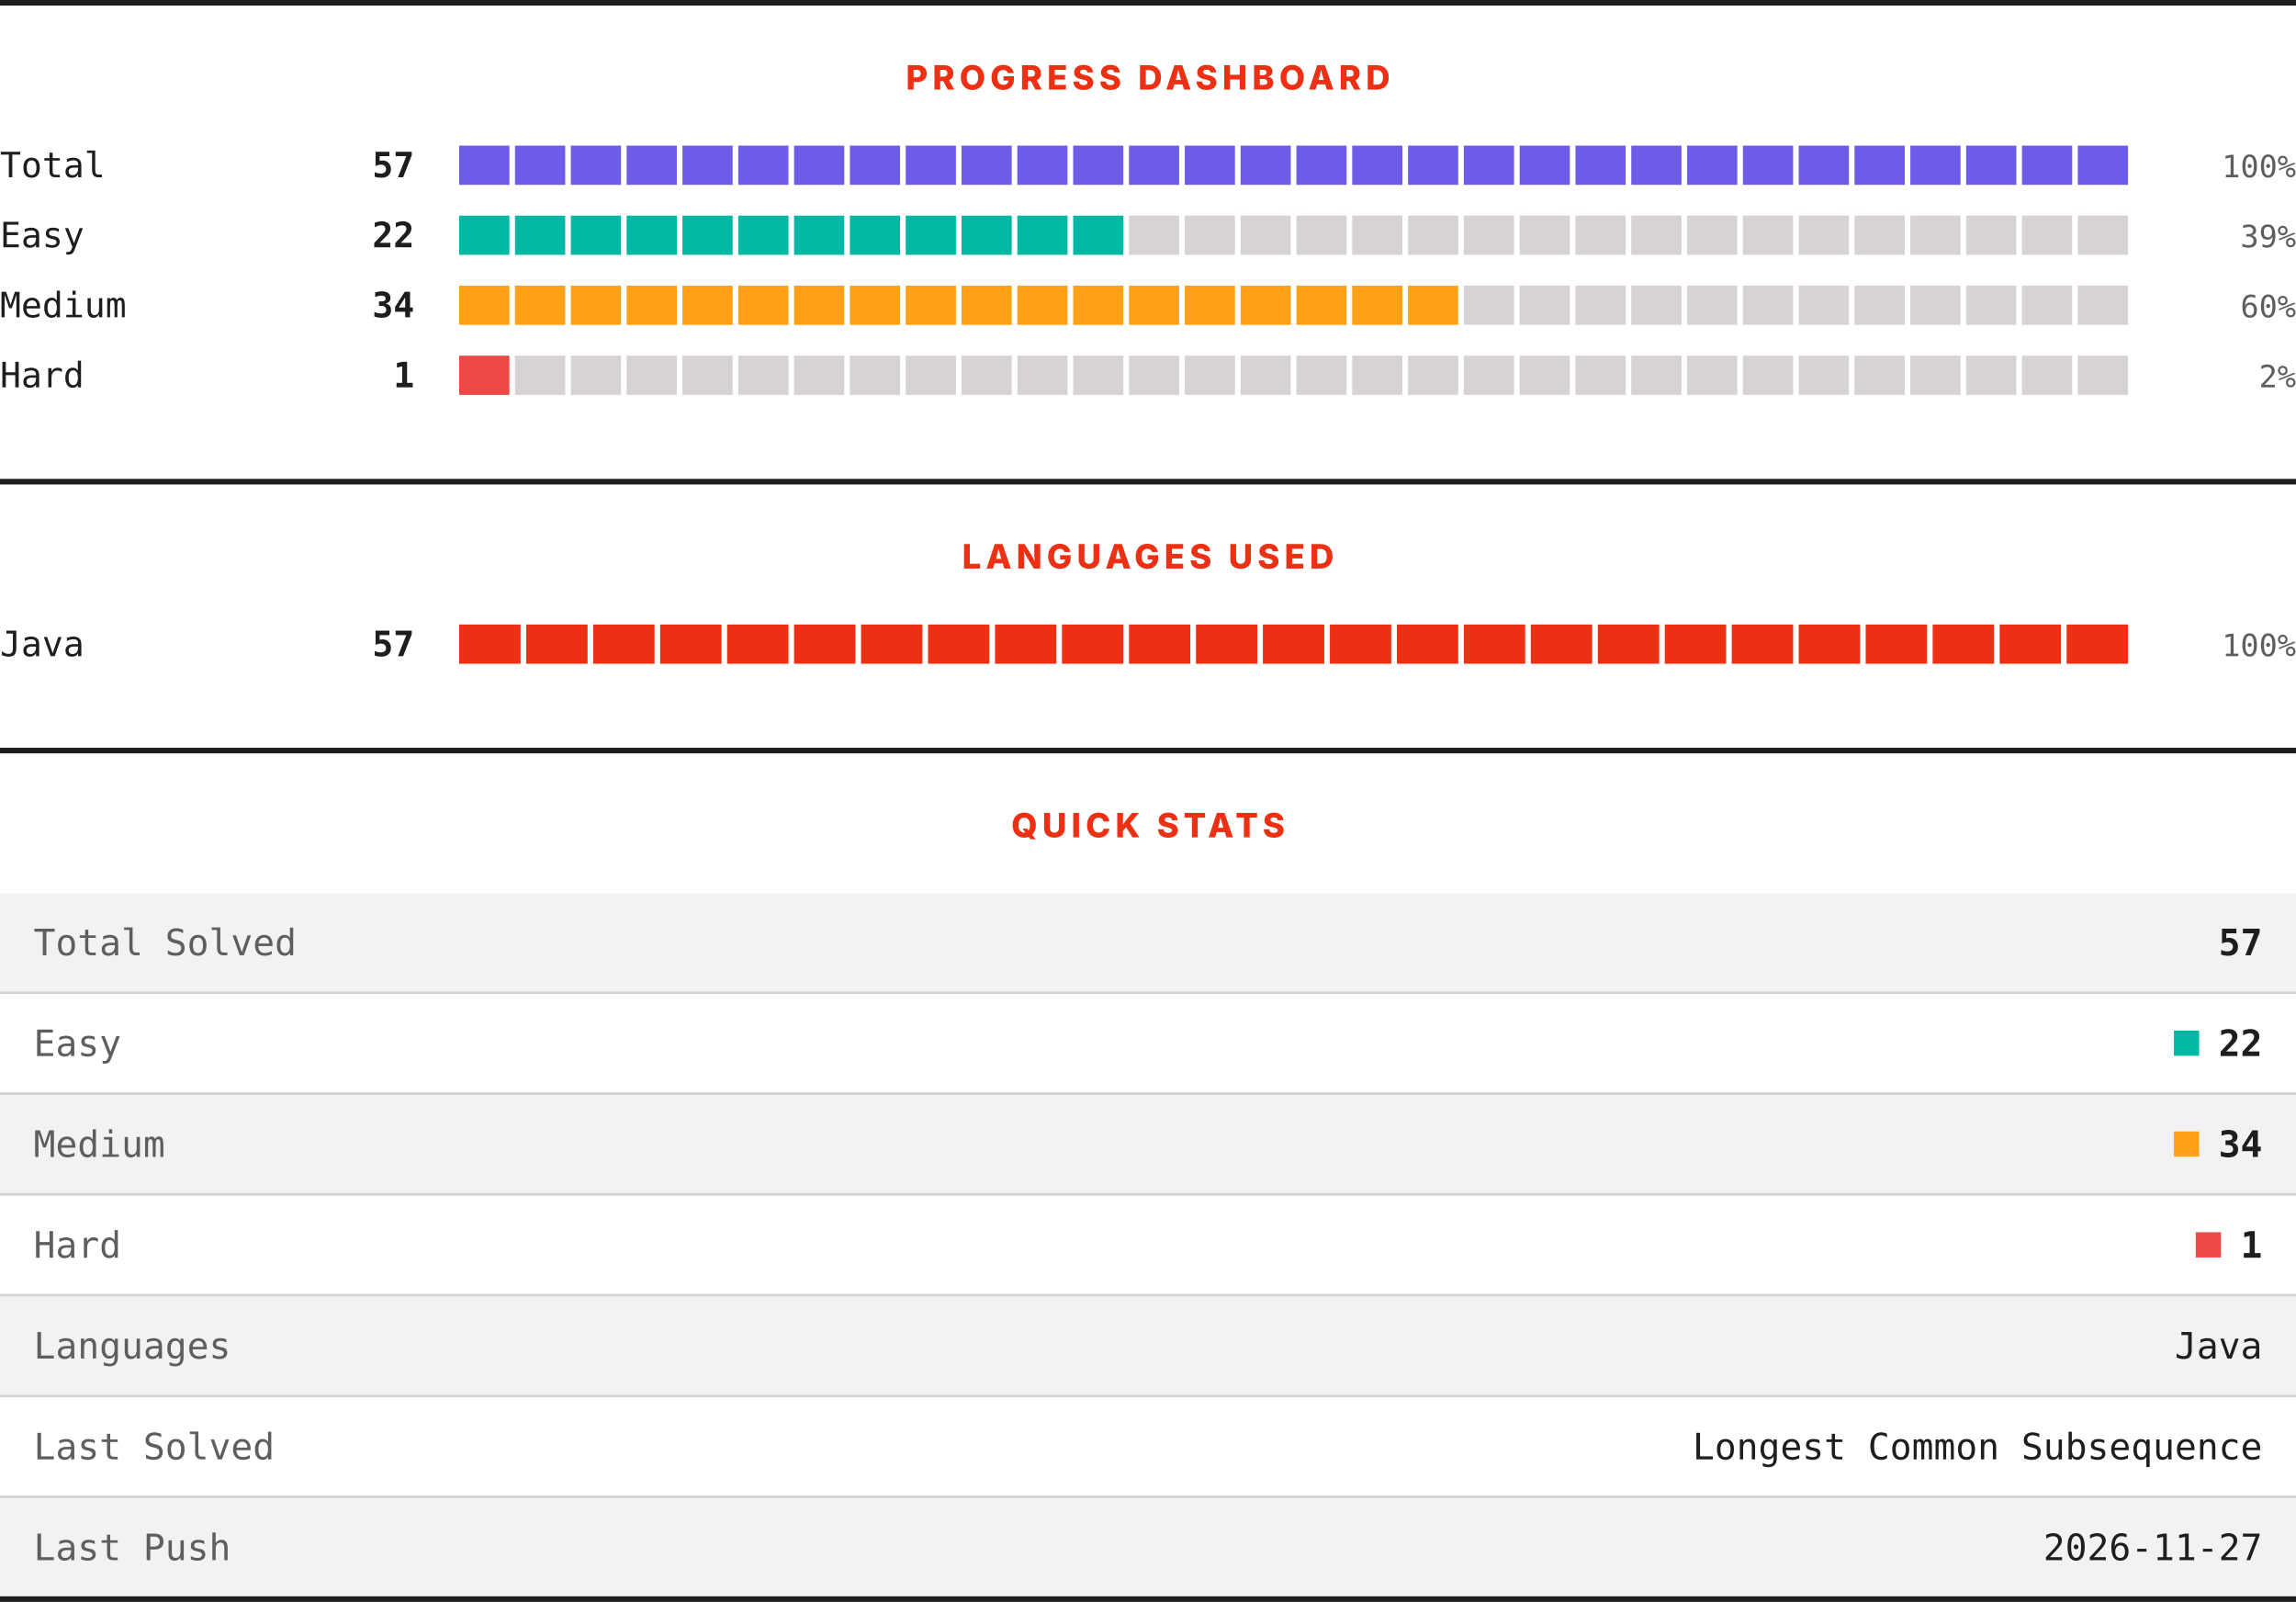
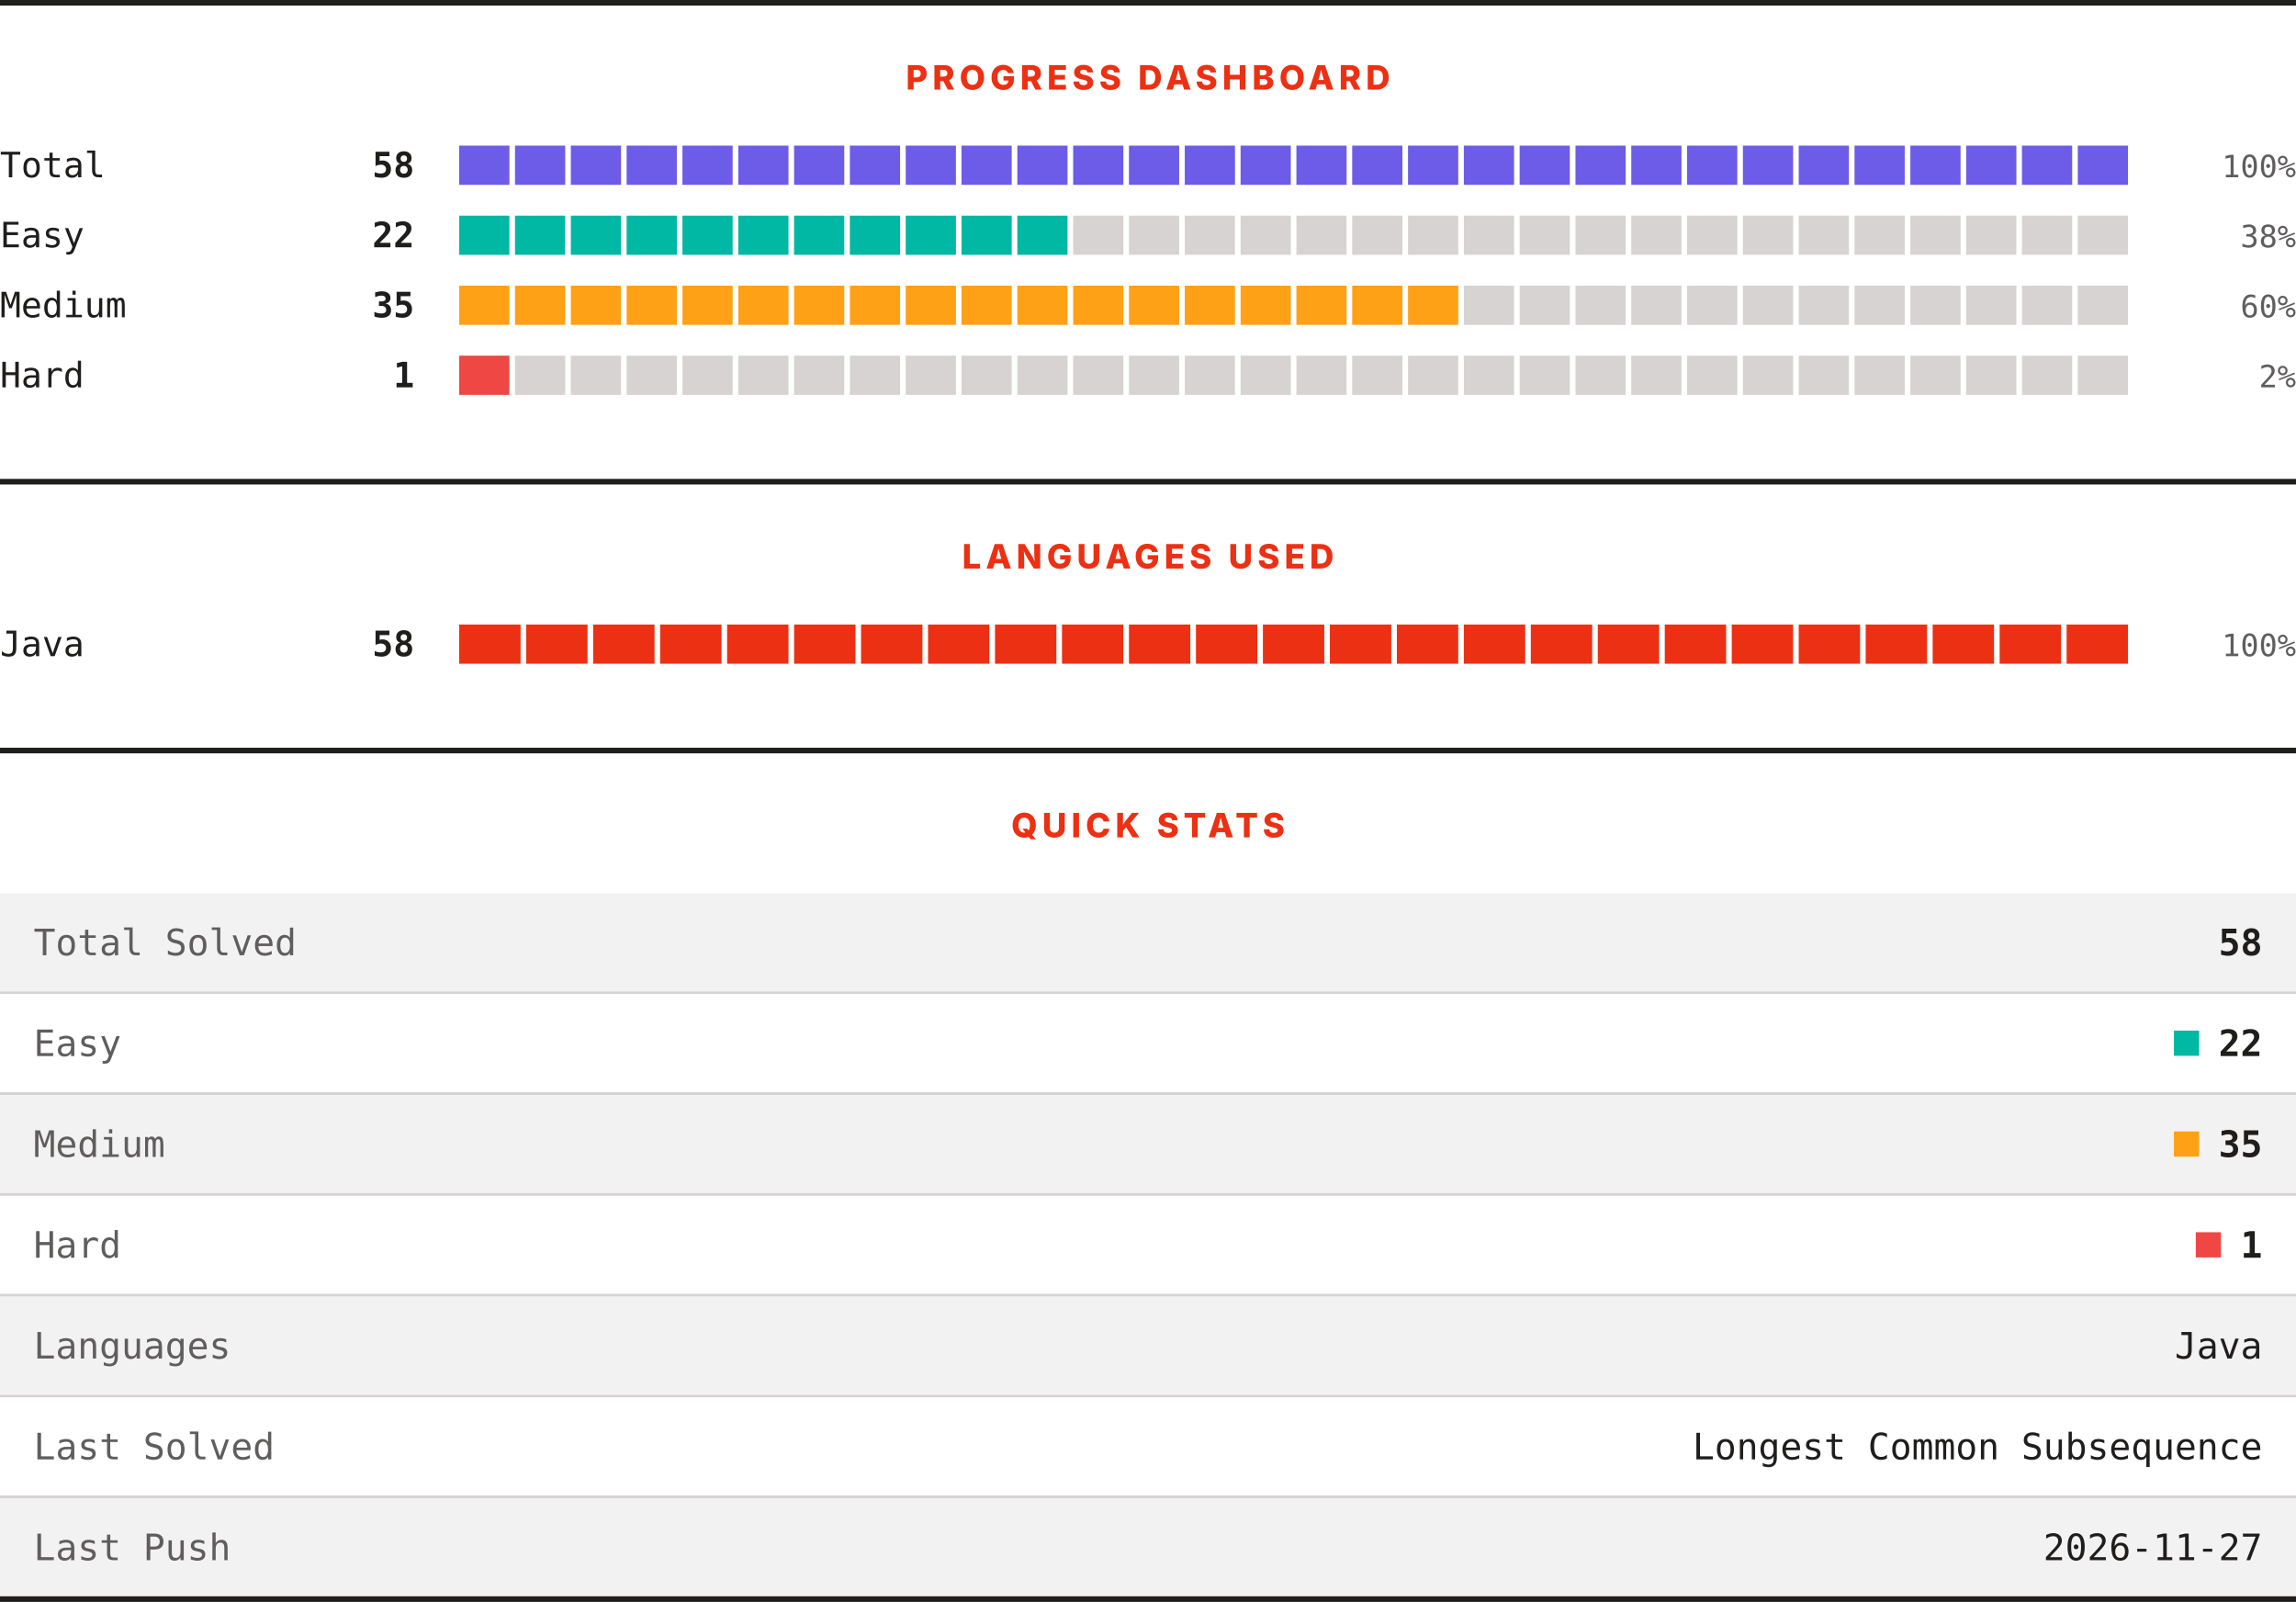
<svg xmlns="http://www.w3.org/2000/svg" width="820" height="572" viewBox="0 0 820 572" role="img" aria-label="LeetCode progress, languages and quick stats">
  <rect width="820" height="572" fill="#ffffff" />
  <rect x="0" y="0" width="820" height="2" fill="#201e1d" />
  <text x="410" y="32" text-anchor="middle" font-family="Archivo, system-ui, -apple-system, Segoe UI, sans-serif" font-size="12" font-weight="800" letter-spacing="1.68" fill="#ec3013">PROGRESS DASHBOARD</text>
  <text x="0" y="63.3" font-family="ui-monospace, SFMono-Regular, Menlo, Consolas, monospace" font-size="12.5" fill="#201e1d">Total</text>
-   <text x="148" y="63.3" text-anchor="end" font-family="ui-monospace, SFMono-Regular, Menlo, Consolas, monospace" font-size="12.5" font-weight="700" fill="#201e1d">57</text>
+   <text x="148" y="63.3" text-anchor="end" font-family="ui-monospace, SFMono-Regular, Menlo, Consolas, monospace" font-size="12.5" font-weight="700" fill="#201e1d">58</text>
  <rect x="164.00" y="52" width="17.93" height="14" fill="#6c5ce7" />
  <rect x="183.93" y="52" width="17.93" height="14" fill="#6c5ce7" />
  <rect x="203.87" y="52" width="17.93" height="14" fill="#6c5ce7" />
  <rect x="223.80" y="52" width="17.93" height="14" fill="#6c5ce7" />
  <rect x="243.73" y="52" width="17.93" height="14" fill="#6c5ce7" />
  <rect x="263.67" y="52" width="17.93" height="14" fill="#6c5ce7" />
  <rect x="283.60" y="52" width="17.93" height="14" fill="#6c5ce7" />
  <rect x="303.53" y="52" width="17.93" height="14" fill="#6c5ce7" />
  <rect x="323.47" y="52" width="17.93" height="14" fill="#6c5ce7" />
  <rect x="343.40" y="52" width="17.93" height="14" fill="#6c5ce7" />
  <rect x="363.33" y="52" width="17.93" height="14" fill="#6c5ce7" />
  <rect x="383.27" y="52" width="17.93" height="14" fill="#6c5ce7" />
  <rect x="403.20" y="52" width="17.93" height="14" fill="#6c5ce7" />
  <rect x="423.13" y="52" width="17.93" height="14" fill="#6c5ce7" />
  <rect x="443.07" y="52" width="17.93" height="14" fill="#6c5ce7" />
  <rect x="463.00" y="52" width="17.93" height="14" fill="#6c5ce7" />
  <rect x="482.93" y="52" width="17.93" height="14" fill="#6c5ce7" />
  <rect x="502.87" y="52" width="17.93" height="14" fill="#6c5ce7" />
  <rect x="522.80" y="52" width="17.93" height="14" fill="#6c5ce7" />
  <rect x="542.73" y="52" width="17.93" height="14" fill="#6c5ce7" />
  <rect x="562.67" y="52" width="17.93" height="14" fill="#6c5ce7" />
  <rect x="582.60" y="52" width="17.93" height="14" fill="#6c5ce7" />
  <rect x="602.53" y="52" width="17.93" height="14" fill="#6c5ce7" />
  <rect x="622.47" y="52" width="17.93" height="14" fill="#6c5ce7" />
  <rect x="642.40" y="52" width="17.93" height="14" fill="#6c5ce7" />
  <rect x="662.33" y="52" width="17.93" height="14" fill="#6c5ce7" />
  <rect x="682.27" y="52" width="17.93" height="14" fill="#6c5ce7" />
  <rect x="702.20" y="52" width="17.93" height="14" fill="#6c5ce7" />
  <rect x="722.13" y="52" width="17.93" height="14" fill="#6c5ce7" />
  <rect x="742.07" y="52" width="17.93" height="14" fill="#6c5ce7" />
  <text x="820" y="63.3" text-anchor="end" font-family="ui-monospace, SFMono-Regular, Menlo, Consolas, monospace" font-size="11" fill="#605d5d">100%</text>
  <text x="0" y="88.3" font-family="ui-monospace, SFMono-Regular, Menlo, Consolas, monospace" font-size="12.5" fill="#201e1d">Easy</text>
  <text x="148" y="88.3" text-anchor="end" font-family="ui-monospace, SFMono-Regular, Menlo, Consolas, monospace" font-size="12.5" font-weight="700" fill="#201e1d">22</text>
  <rect x="164.00" y="77" width="17.93" height="14" fill="#00b8a3" />
  <rect x="183.93" y="77" width="17.93" height="14" fill="#00b8a3" />
  <rect x="203.87" y="77" width="17.93" height="14" fill="#00b8a3" />
  <rect x="223.80" y="77" width="17.93" height="14" fill="#00b8a3" />
  <rect x="243.73" y="77" width="17.93" height="14" fill="#00b8a3" />
  <rect x="263.67" y="77" width="17.93" height="14" fill="#00b8a3" />
  <rect x="283.60" y="77" width="17.93" height="14" fill="#00b8a3" />
  <rect x="303.53" y="77" width="17.93" height="14" fill="#00b8a3" />
  <rect x="323.47" y="77" width="17.93" height="14" fill="#00b8a3" />
  <rect x="343.40" y="77" width="17.93" height="14" fill="#00b8a3" />
  <rect x="363.33" y="77" width="17.93" height="14" fill="#00b8a3" />
-   <rect x="383.27" y="77" width="17.93" height="14" fill="#00b8a3" />
+   <rect x="383.27" y="77" width="17.93" height="14" fill="#d7d3d3" />
  <rect x="403.20" y="77" width="17.93" height="14" fill="#d7d3d3" />
  <rect x="423.13" y="77" width="17.93" height="14" fill="#d7d3d3" />
  <rect x="443.07" y="77" width="17.93" height="14" fill="#d7d3d3" />
  <rect x="463.00" y="77" width="17.93" height="14" fill="#d7d3d3" />
  <rect x="482.93" y="77" width="17.93" height="14" fill="#d7d3d3" />
  <rect x="502.87" y="77" width="17.93" height="14" fill="#d7d3d3" />
  <rect x="522.80" y="77" width="17.93" height="14" fill="#d7d3d3" />
  <rect x="542.73" y="77" width="17.93" height="14" fill="#d7d3d3" />
  <rect x="562.67" y="77" width="17.93" height="14" fill="#d7d3d3" />
  <rect x="582.60" y="77" width="17.93" height="14" fill="#d7d3d3" />
  <rect x="602.53" y="77" width="17.93" height="14" fill="#d7d3d3" />
  <rect x="622.47" y="77" width="17.93" height="14" fill="#d7d3d3" />
  <rect x="642.40" y="77" width="17.93" height="14" fill="#d7d3d3" />
  <rect x="662.33" y="77" width="17.93" height="14" fill="#d7d3d3" />
  <rect x="682.27" y="77" width="17.93" height="14" fill="#d7d3d3" />
  <rect x="702.20" y="77" width="17.93" height="14" fill="#d7d3d3" />
  <rect x="722.13" y="77" width="17.93" height="14" fill="#d7d3d3" />
  <rect x="742.07" y="77" width="17.93" height="14" fill="#d7d3d3" />
-   <text x="820" y="88.3" text-anchor="end" font-family="ui-monospace, SFMono-Regular, Menlo, Consolas, monospace" font-size="11" fill="#605d5d">39%</text>
+   <text x="820" y="88.3" text-anchor="end" font-family="ui-monospace, SFMono-Regular, Menlo, Consolas, monospace" font-size="11" fill="#605d5d">38%</text>
  <text x="0" y="113.3" font-family="ui-monospace, SFMono-Regular, Menlo, Consolas, monospace" font-size="12.5" fill="#201e1d">Medium</text>
-   <text x="148" y="113.3" text-anchor="end" font-family="ui-monospace, SFMono-Regular, Menlo, Consolas, monospace" font-size="12.5" font-weight="700" fill="#201e1d">34</text>
+   <text x="148" y="113.3" text-anchor="end" font-family="ui-monospace, SFMono-Regular, Menlo, Consolas, monospace" font-size="12.5" font-weight="700" fill="#201e1d">35</text>
  <rect x="164.00" y="102" width="17.93" height="14" fill="#ffa116" />
  <rect x="183.93" y="102" width="17.93" height="14" fill="#ffa116" />
  <rect x="203.87" y="102" width="17.93" height="14" fill="#ffa116" />
  <rect x="223.80" y="102" width="17.93" height="14" fill="#ffa116" />
  <rect x="243.73" y="102" width="17.93" height="14" fill="#ffa116" />
  <rect x="263.67" y="102" width="17.93" height="14" fill="#ffa116" />
  <rect x="283.60" y="102" width="17.93" height="14" fill="#ffa116" />
  <rect x="303.53" y="102" width="17.93" height="14" fill="#ffa116" />
  <rect x="323.47" y="102" width="17.93" height="14" fill="#ffa116" />
  <rect x="343.40" y="102" width="17.93" height="14" fill="#ffa116" />
  <rect x="363.33" y="102" width="17.93" height="14" fill="#ffa116" />
  <rect x="383.27" y="102" width="17.93" height="14" fill="#ffa116" />
  <rect x="403.20" y="102" width="17.93" height="14" fill="#ffa116" />
  <rect x="423.13" y="102" width="17.93" height="14" fill="#ffa116" />
  <rect x="443.07" y="102" width="17.93" height="14" fill="#ffa116" />
  <rect x="463.00" y="102" width="17.93" height="14" fill="#ffa116" />
  <rect x="482.93" y="102" width="17.93" height="14" fill="#ffa116" />
  <rect x="502.87" y="102" width="17.93" height="14" fill="#ffa116" />
  <rect x="522.80" y="102" width="17.93" height="14" fill="#d7d3d3" />
  <rect x="542.73" y="102" width="17.93" height="14" fill="#d7d3d3" />
  <rect x="562.67" y="102" width="17.93" height="14" fill="#d7d3d3" />
  <rect x="582.60" y="102" width="17.93" height="14" fill="#d7d3d3" />
  <rect x="602.53" y="102" width="17.93" height="14" fill="#d7d3d3" />
  <rect x="622.47" y="102" width="17.93" height="14" fill="#d7d3d3" />
  <rect x="642.40" y="102" width="17.93" height="14" fill="#d7d3d3" />
  <rect x="662.33" y="102" width="17.93" height="14" fill="#d7d3d3" />
  <rect x="682.27" y="102" width="17.93" height="14" fill="#d7d3d3" />
  <rect x="702.20" y="102" width="17.93" height="14" fill="#d7d3d3" />
  <rect x="722.13" y="102" width="17.93" height="14" fill="#d7d3d3" />
  <rect x="742.07" y="102" width="17.93" height="14" fill="#d7d3d3" />
  <text x="820" y="113.3" text-anchor="end" font-family="ui-monospace, SFMono-Regular, Menlo, Consolas, monospace" font-size="11" fill="#605d5d">60%</text>
  <text x="0" y="138.3" font-family="ui-monospace, SFMono-Regular, Menlo, Consolas, monospace" font-size="12.5" fill="#201e1d">Hard</text>
  <text x="148" y="138.3" text-anchor="end" font-family="ui-monospace, SFMono-Regular, Menlo, Consolas, monospace" font-size="12.5" font-weight="700" fill="#201e1d">1</text>
  <rect x="164.00" y="127" width="17.93" height="14" fill="#ef4743" />
  <rect x="183.93" y="127" width="17.93" height="14" fill="#d7d3d3" />
  <rect x="203.87" y="127" width="17.93" height="14" fill="#d7d3d3" />
  <rect x="223.80" y="127" width="17.93" height="14" fill="#d7d3d3" />
  <rect x="243.73" y="127" width="17.93" height="14" fill="#d7d3d3" />
  <rect x="263.67" y="127" width="17.93" height="14" fill="#d7d3d3" />
  <rect x="283.60" y="127" width="17.93" height="14" fill="#d7d3d3" />
  <rect x="303.53" y="127" width="17.93" height="14" fill="#d7d3d3" />
  <rect x="323.47" y="127" width="17.93" height="14" fill="#d7d3d3" />
  <rect x="343.40" y="127" width="17.93" height="14" fill="#d7d3d3" />
  <rect x="363.33" y="127" width="17.93" height="14" fill="#d7d3d3" />
  <rect x="383.27" y="127" width="17.93" height="14" fill="#d7d3d3" />
  <rect x="403.20" y="127" width="17.93" height="14" fill="#d7d3d3" />
  <rect x="423.13" y="127" width="17.93" height="14" fill="#d7d3d3" />
  <rect x="443.07" y="127" width="17.93" height="14" fill="#d7d3d3" />
  <rect x="463.00" y="127" width="17.93" height="14" fill="#d7d3d3" />
  <rect x="482.93" y="127" width="17.93" height="14" fill="#d7d3d3" />
  <rect x="502.87" y="127" width="17.93" height="14" fill="#d7d3d3" />
  <rect x="522.80" y="127" width="17.93" height="14" fill="#d7d3d3" />
  <rect x="542.73" y="127" width="17.93" height="14" fill="#d7d3d3" />
  <rect x="562.67" y="127" width="17.93" height="14" fill="#d7d3d3" />
  <rect x="582.60" y="127" width="17.93" height="14" fill="#d7d3d3" />
  <rect x="602.53" y="127" width="17.93" height="14" fill="#d7d3d3" />
  <rect x="622.47" y="127" width="17.93" height="14" fill="#d7d3d3" />
  <rect x="642.40" y="127" width="17.93" height="14" fill="#d7d3d3" />
  <rect x="662.33" y="127" width="17.93" height="14" fill="#d7d3d3" />
  <rect x="682.27" y="127" width="17.93" height="14" fill="#d7d3d3" />
  <rect x="702.20" y="127" width="17.93" height="14" fill="#d7d3d3" />
  <rect x="722.13" y="127" width="17.93" height="14" fill="#d7d3d3" />
  <rect x="742.07" y="127" width="17.93" height="14" fill="#d7d3d3" />
  <text x="820" y="138.3" text-anchor="end" font-family="ui-monospace, SFMono-Regular, Menlo, Consolas, monospace" font-size="11" fill="#605d5d">2%</text>
  <rect x="0" y="171" width="820" height="2" fill="#201e1d" />
  <text x="410" y="203" text-anchor="middle" font-family="Archivo, system-ui, -apple-system, Segoe UI, sans-serif" font-size="12" font-weight="800" letter-spacing="1.68" fill="#ec3013">LANGUAGES USED</text>
  <text x="0" y="234.3" font-family="ui-monospace, SFMono-Regular, Menlo, Consolas, monospace" font-size="12.5" fill="#201e1d">Java</text>
-   <text x="148" y="234.3" text-anchor="end" font-family="ui-monospace, SFMono-Regular, Menlo, Consolas, monospace" font-size="12.5" font-weight="700" fill="#201e1d">57</text>
+   <text x="148" y="234.3" text-anchor="end" font-family="ui-monospace, SFMono-Regular, Menlo, Consolas, monospace" font-size="12.5" font-weight="700" fill="#201e1d">58</text>
  <rect x="164.00" y="223" width="21.92" height="14" fill="#ec3013" />
  <rect x="187.92" y="223" width="21.92" height="14" fill="#ec3013" />
  <rect x="211.84" y="223" width="21.92" height="14" fill="#ec3013" />
  <rect x="235.76" y="223" width="21.92" height="14" fill="#ec3013" />
  <rect x="259.68" y="223" width="21.92" height="14" fill="#ec3013" />
  <rect x="283.60" y="223" width="21.92" height="14" fill="#ec3013" />
  <rect x="307.52" y="223" width="21.92" height="14" fill="#ec3013" />
  <rect x="331.44" y="223" width="21.92" height="14" fill="#ec3013" />
  <rect x="355.36" y="223" width="21.92" height="14" fill="#ec3013" />
  <rect x="379.28" y="223" width="21.92" height="14" fill="#ec3013" />
  <rect x="403.20" y="223" width="21.92" height="14" fill="#ec3013" />
  <rect x="427.12" y="223" width="21.92" height="14" fill="#ec3013" />
  <rect x="451.04" y="223" width="21.92" height="14" fill="#ec3013" />
  <rect x="474.96" y="223" width="21.92" height="14" fill="#ec3013" />
  <rect x="498.88" y="223" width="21.92" height="14" fill="#ec3013" />
  <rect x="522.80" y="223" width="21.92" height="14" fill="#ec3013" />
  <rect x="546.72" y="223" width="21.92" height="14" fill="#ec3013" />
  <rect x="570.64" y="223" width="21.92" height="14" fill="#ec3013" />
  <rect x="594.56" y="223" width="21.92" height="14" fill="#ec3013" />
  <rect x="618.48" y="223" width="21.92" height="14" fill="#ec3013" />
  <rect x="642.40" y="223" width="21.92" height="14" fill="#ec3013" />
  <rect x="666.32" y="223" width="21.92" height="14" fill="#ec3013" />
  <rect x="690.24" y="223" width="21.92" height="14" fill="#ec3013" />
  <rect x="714.16" y="223" width="21.92" height="14" fill="#ec3013" />
  <rect x="738.08" y="223" width="21.92" height="14" fill="#ec3013" />
  <text x="820" y="234.3" text-anchor="end" font-family="ui-monospace, SFMono-Regular, Menlo, Consolas, monospace" font-size="11" fill="#605d5d">100%</text>
  <rect x="0" y="267" width="820" height="2" fill="#201e1d" />
  <text x="410" y="299" text-anchor="middle" font-family="Archivo, system-ui, -apple-system, Segoe UI, sans-serif" font-size="12" font-weight="800" letter-spacing="1.68" fill="#ec3013">QUICK STATS</text>
  <rect x="0" y="319" width="820" height="35" fill="#f3f2f2" />
  <text x="12" y="341.1" font-family="ui-monospace, SFMono-Regular, Menlo, Consolas, monospace" font-size="13" fill="#605d5d">Total Solved</text>
-   <text x="808" y="341.1" text-anchor="end" font-family="ui-monospace, SFMono-Regular, Menlo, Consolas, monospace" font-size="13" font-weight="700" fill="#201e1d">57</text>
+   <text x="808" y="341.1" text-anchor="end" font-family="ui-monospace, SFMono-Regular, Menlo, Consolas, monospace" font-size="13" font-weight="700" fill="#201e1d">58</text>
  <rect x="0" y="354" width="820" height="1" fill="#d7d3d3" />
  <rect x="0" y="355" width="820" height="35" fill="#ffffff" />
  <text x="12" y="377.1" font-family="ui-monospace, SFMono-Regular, Menlo, Consolas, monospace" font-size="13" fill="#605d5d">Easy</text>
  <rect x="776.4" y="368" width="9" height="9" fill="#00b8a3" />
  <text x="808" y="377.1" text-anchor="end" font-family="ui-monospace, SFMono-Regular, Menlo, Consolas, monospace" font-size="13" font-weight="700" fill="#201e1d">22</text>
  <rect x="0" y="390" width="820" height="1" fill="#d7d3d3" />
  <rect x="0" y="391" width="820" height="35" fill="#f3f2f2" />
  <text x="12" y="413.1" font-family="ui-monospace, SFMono-Regular, Menlo, Consolas, monospace" font-size="13" fill="#605d5d">Medium</text>
  <rect x="776.4" y="404" width="9" height="9" fill="#ffa116" />
-   <text x="808" y="413.1" text-anchor="end" font-family="ui-monospace, SFMono-Regular, Menlo, Consolas, monospace" font-size="13" font-weight="700" fill="#201e1d">34</text>
+   <text x="808" y="413.1" text-anchor="end" font-family="ui-monospace, SFMono-Regular, Menlo, Consolas, monospace" font-size="13" font-weight="700" fill="#201e1d">35</text>
  <rect x="0" y="426" width="820" height="1" fill="#d7d3d3" />
  <rect x="0" y="427" width="820" height="35" fill="#ffffff" />
  <text x="12" y="449.1" font-family="ui-monospace, SFMono-Regular, Menlo, Consolas, monospace" font-size="13" fill="#605d5d">Hard</text>
  <rect x="784.2" y="440" width="9" height="9" fill="#ef4743" />
  <text x="808" y="449.1" text-anchor="end" font-family="ui-monospace, SFMono-Regular, Menlo, Consolas, monospace" font-size="13" font-weight="700" fill="#201e1d">1</text>
  <rect x="0" y="462" width="820" height="1" fill="#d7d3d3" />
  <rect x="0" y="463" width="820" height="35" fill="#f3f2f2" />
  <text x="12" y="485.1" font-family="ui-monospace, SFMono-Regular, Menlo, Consolas, monospace" font-size="13" fill="#605d5d">Languages</text>
  <text x="808" y="485.1" text-anchor="end" font-family="ui-monospace, SFMono-Regular, Menlo, Consolas, monospace" font-size="13" fill="#201e1d">Java</text>
  <rect x="0" y="498" width="820" height="1" fill="#d7d3d3" />
  <rect x="0" y="499" width="820" height="35" fill="#ffffff" />
  <text x="12" y="521.1" font-family="ui-monospace, SFMono-Regular, Menlo, Consolas, monospace" font-size="13" fill="#605d5d">Last Solved</text>
  <text x="808" y="521.1" text-anchor="end" font-family="ui-monospace, SFMono-Regular, Menlo, Consolas, monospace" font-size="13" fill="#201e1d">Longest Common Subsequence</text>
  <rect x="0" y="534" width="820" height="1" fill="#d7d3d3" />
  <rect x="0" y="535" width="820" height="35" fill="#f3f2f2" />
  <text x="12" y="557.1" font-family="ui-monospace, SFMono-Regular, Menlo, Consolas, monospace" font-size="13" fill="#605d5d">Last Push</text>
  <text x="808" y="557.1" text-anchor="end" font-family="ui-monospace, SFMono-Regular, Menlo, Consolas, monospace" font-size="13" fill="#201e1d">2026-11-27</text>
  <rect x="0" y="570" width="820" height="2" fill="#201e1d" />
</svg>
